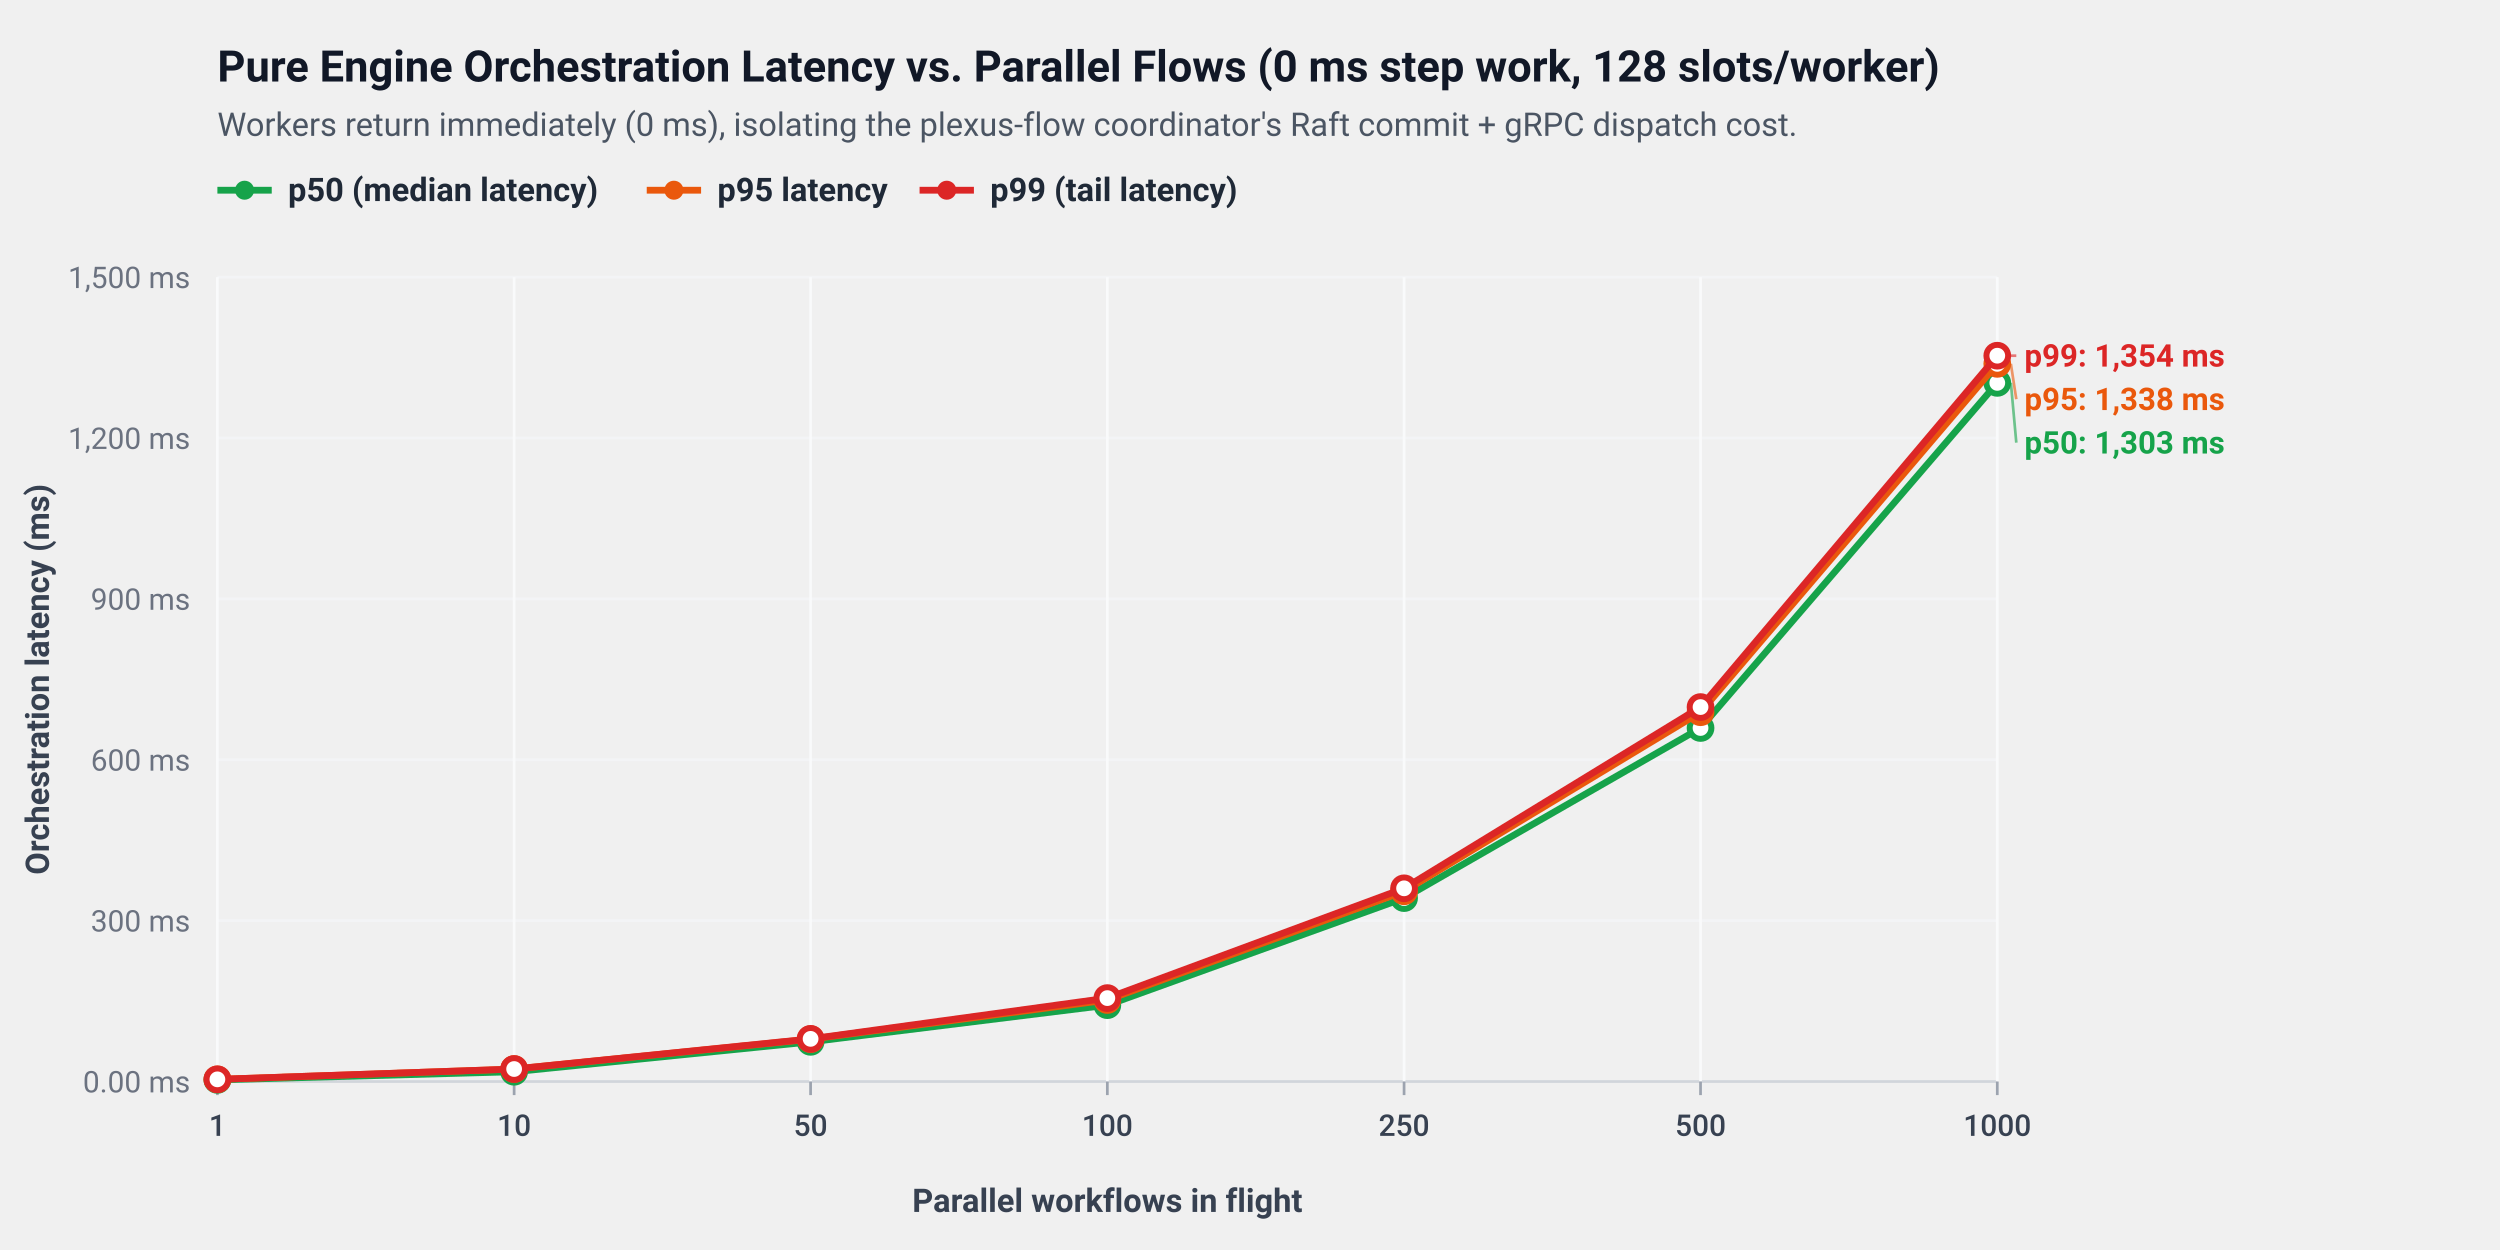
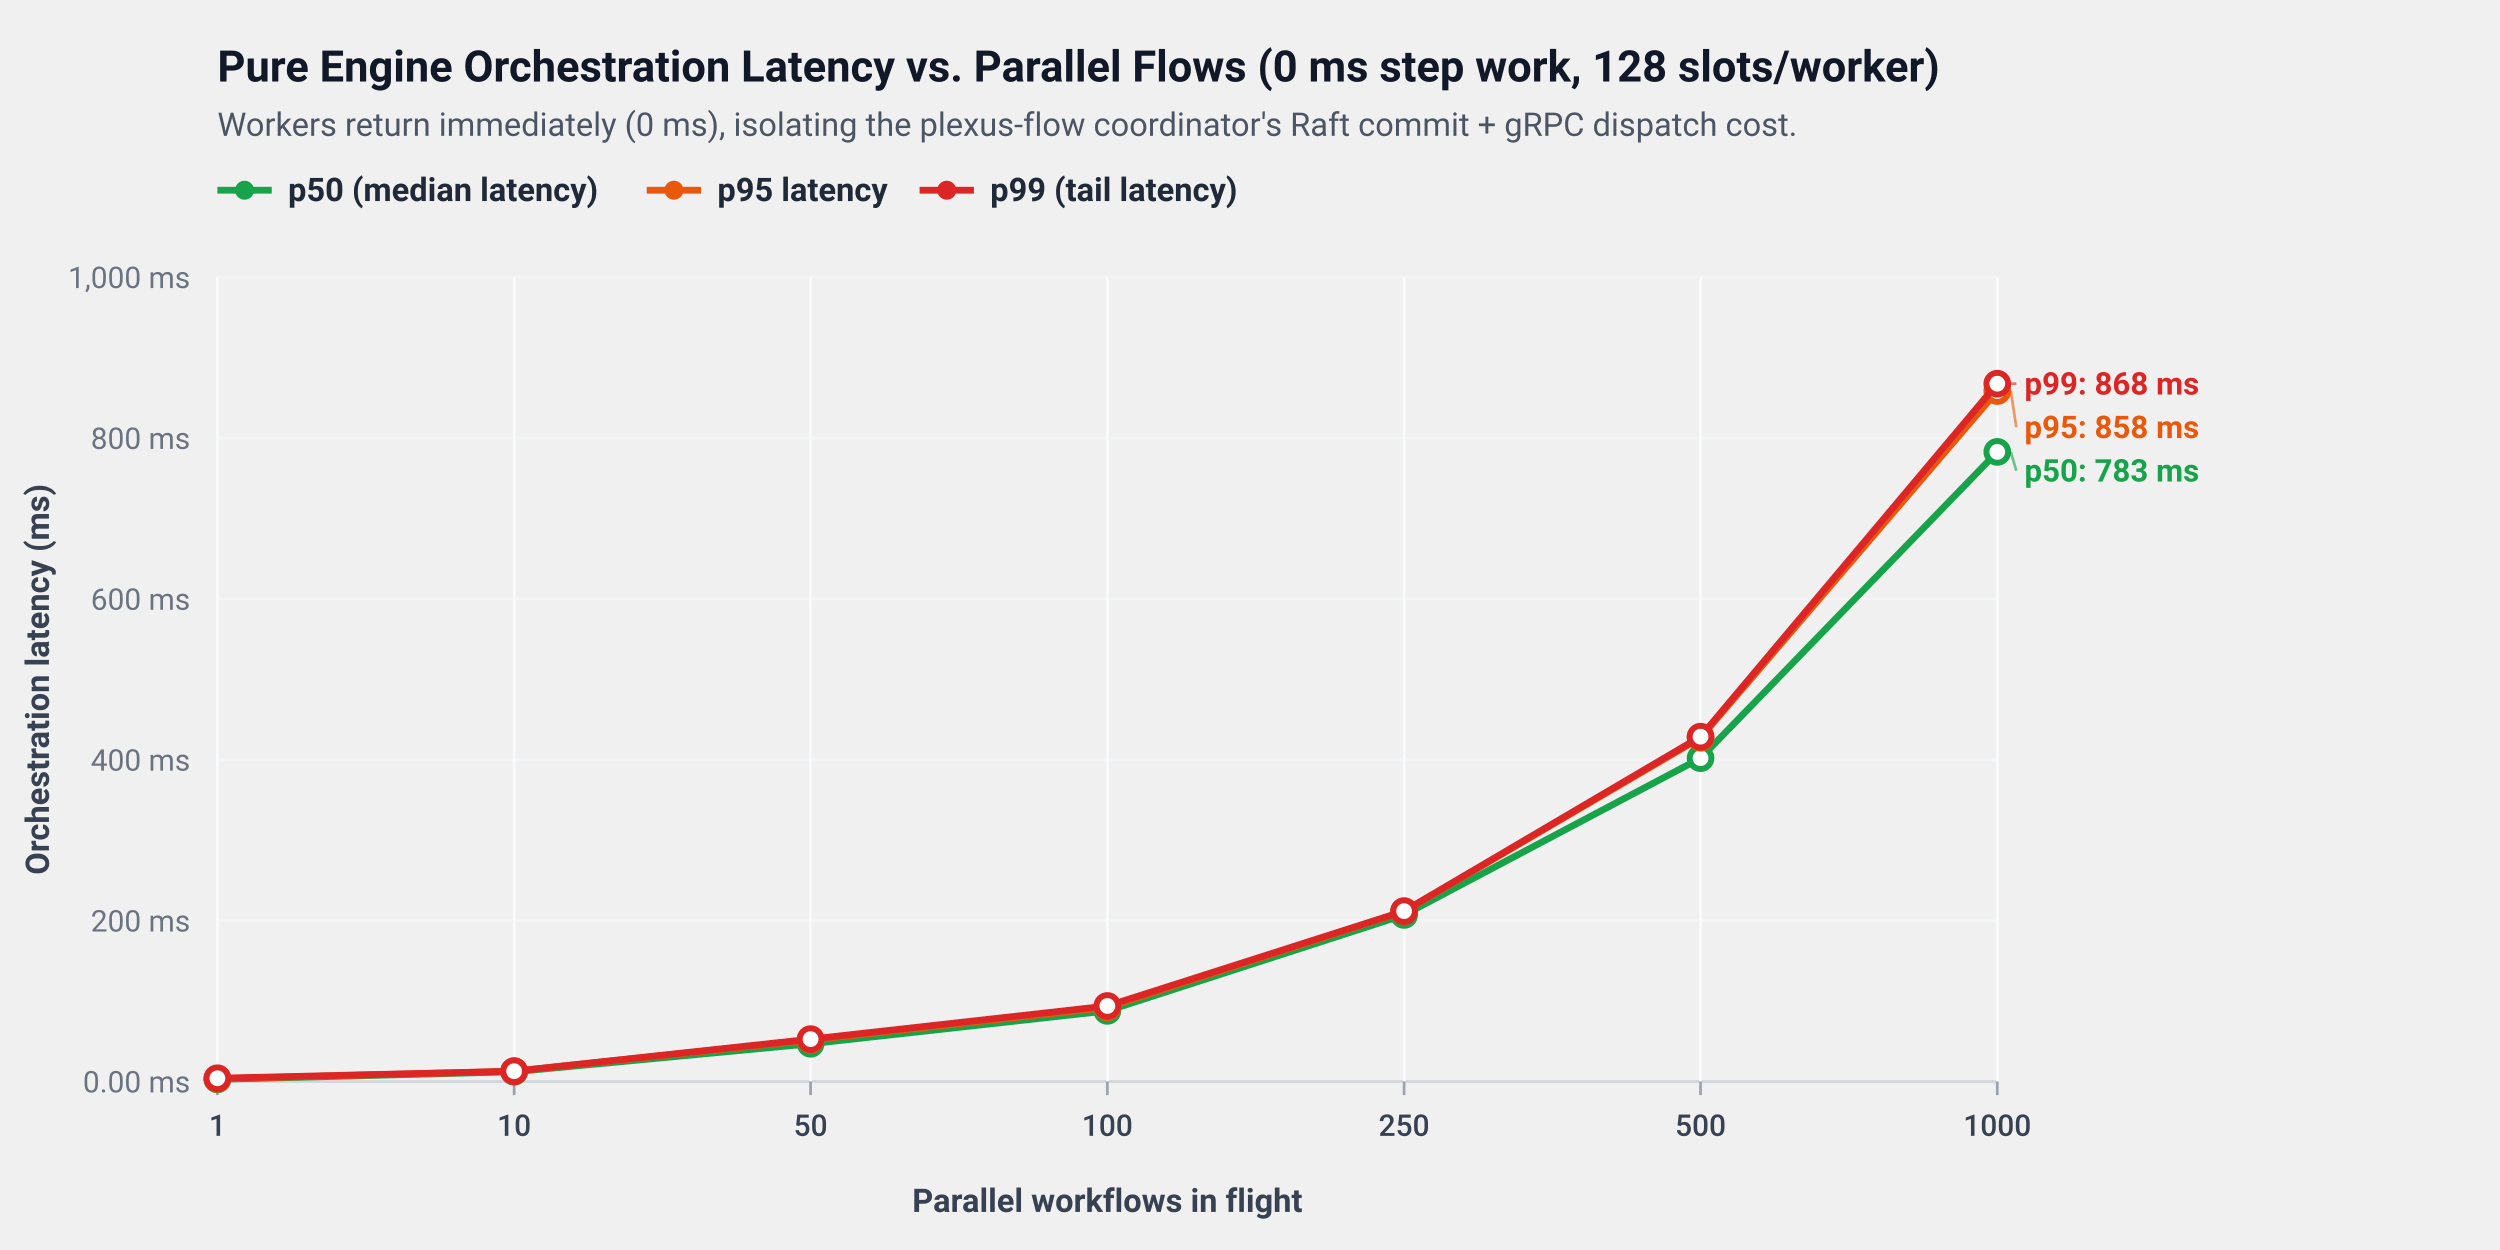
<svg xmlns="http://www.w3.org/2000/svg" viewBox="0 0 920 460" width="100%" style="font-family: -apple-system, BlinkMacSystemFont, 'Segoe UI', Roboto, Helvetica, Arial, sans-serif; background: #ffffff; border: 1px solid #e5e7eb; border-radius: 8px;">
  <text x="80" y="30" font-size="16" font-weight="700" fill="#111827">Pure Engine Orchestration Latency vs. Parallel Flows (0 ms step work, 128 slots/worker)</text>
  <text x="80" y="50" font-size="12" fill="#4b5563">Workers return immediately (0 ms), isolating the plexus-flow coordinator's Raft commit + gRPC dispatch cost.</text>
  <line x1="80.0" y1="70" x2="100.0" y2="70" stroke="#16a34a" stroke-width="2.5" />
  <circle cx="90.0" cy="70" r="3.5" fill="#16a34a" />
  <text x="106.0" y="74" font-size="12" font-weight="600" fill="#1f2937">p50 (median latency)</text>
  <line x1="238.0" y1="70" x2="258.0" y2="70" stroke="#ea580c" stroke-width="2.5" />
  <circle cx="248.0" cy="70" r="3.5" fill="#ea580c" />
  <text x="264.0" y="74" font-size="12" font-weight="600" fill="#1f2937">p95 latency</text>
  <line x1="338.4" y1="70" x2="358.4" y2="70" stroke="#dc2626" stroke-width="2.5" />
  <circle cx="348.4" cy="70" r="3.5" fill="#dc2626" />
  <text x="364.4" y="74" font-size="12" font-weight="600" fill="#1f2937">p99 (tail latency)</text>
  <line x1="80" y1="398.0" x2="735" y2="398.0" stroke="#d1d5db" stroke-width="1" />
  <text x="70" y="402.0" font-size="11" fill="#6b7280" text-anchor="end">0.00 ms</text>
  <line x1="80" y1="338.8" x2="735" y2="338.8" stroke="#f3f4f6" stroke-width="1" />
-   <text x="70" y="342.8" font-size="11" fill="#6b7280" text-anchor="end">300 ms</text>
+   <text x="70" y="342.8" font-size="11" fill="#6b7280" text-anchor="end">200 ms</text>
  <line x1="80" y1="279.6" x2="735" y2="279.6" stroke="#f3f4f6" stroke-width="1" />
-   <text x="70" y="283.6" font-size="11" fill="#6b7280" text-anchor="end">600 ms</text>
+   <text x="70" y="283.6" font-size="11" fill="#6b7280" text-anchor="end">400 ms</text>
  <line x1="80" y1="220.4" x2="735" y2="220.4" stroke="#f3f4f6" stroke-width="1" />
-   <text x="70" y="224.4" font-size="11" fill="#6b7280" text-anchor="end">900 ms</text>
+   <text x="70" y="224.4" font-size="11" fill="#6b7280" text-anchor="end">600 ms</text>
  <line x1="80" y1="161.2" x2="735" y2="161.2" stroke="#f3f4f6" stroke-width="1" />
-   <text x="70" y="165.2" font-size="11" fill="#6b7280" text-anchor="end">1,200 ms</text>
+   <text x="70" y="165.2" font-size="11" fill="#6b7280" text-anchor="end">800 ms</text>
  <line x1="80" y1="102.0" x2="735" y2="102.0" stroke="#f3f4f6" stroke-width="1" />
-   <text x="70" y="106.0" font-size="11" fill="#6b7280" text-anchor="end">1,500 ms</text>
+   <text x="70" y="106.0" font-size="11" fill="#6b7280" text-anchor="end">1,000 ms</text>
  <line x1="80.0" y1="102" x2="80.0" y2="398" stroke="#f9fafb" stroke-width="1" />
  <line x1="80.0" y1="398" x2="80.0" y2="403" stroke="#9ca3af" stroke-width="1" />
  <text x="80.0" y="418" font-size="11" font-weight="500" fill="#374151" text-anchor="middle">1</text>
  <line x1="189.2" y1="102" x2="189.2" y2="398" stroke="#f9fafb" stroke-width="1" />
  <line x1="189.2" y1="398" x2="189.2" y2="403" stroke="#9ca3af" stroke-width="1" />
  <text x="189.2" y="418" font-size="11" font-weight="500" fill="#374151" text-anchor="middle">10</text>
  <line x1="298.3" y1="102" x2="298.3" y2="398" stroke="#f9fafb" stroke-width="1" />
  <line x1="298.3" y1="398" x2="298.3" y2="403" stroke="#9ca3af" stroke-width="1" />
  <text x="298.3" y="418" font-size="11" font-weight="500" fill="#374151" text-anchor="middle">50</text>
  <line x1="407.5" y1="102" x2="407.5" y2="398" stroke="#f9fafb" stroke-width="1" />
  <line x1="407.5" y1="398" x2="407.5" y2="403" stroke="#9ca3af" stroke-width="1" />
  <text x="407.5" y="418" font-size="11" font-weight="500" fill="#374151" text-anchor="middle">100</text>
  <line x1="516.7" y1="102" x2="516.7" y2="398" stroke="#f9fafb" stroke-width="1" />
  <line x1="516.7" y1="398" x2="516.7" y2="403" stroke="#9ca3af" stroke-width="1" />
  <text x="516.7" y="418" font-size="11" font-weight="500" fill="#374151" text-anchor="middle">250</text>
  <line x1="625.8" y1="102" x2="625.8" y2="398" stroke="#f9fafb" stroke-width="1" />
  <line x1="625.8" y1="398" x2="625.8" y2="403" stroke="#9ca3af" stroke-width="1" />
  <text x="625.8" y="418" font-size="11" font-weight="500" fill="#374151" text-anchor="middle">500</text>
  <line x1="735.0" y1="102" x2="735.0" y2="398" stroke="#f9fafb" stroke-width="1" />
  <line x1="735.0" y1="398" x2="735.0" y2="403" stroke="#9ca3af" stroke-width="1" />
  <text x="735.0" y="418" font-size="11" font-weight="500" fill="#374151" text-anchor="middle">1000</text>
  <text x="407.5" y="446" font-size="12" font-weight="600" fill="#374151" text-anchor="middle">Parallel workflows in flight</text>
  <text x="18" y="250.0" font-size="12" font-weight="600" fill="#374151" text-anchor="middle" transform="rotate(-90 18 250.0)">Orchestration latency (ms)</text>
-   <polyline fill="none" stroke="#16a34a" stroke-width="2.5" points="80.0,397.4 189.2,394.4 298.3,383.4 407.5,369.9 516.7,330.5 625.8,267.9 735.0,140.9" />
-   <circle cx="80.0" cy="397.4" r="4" fill="#ffffff" stroke="#16a34a" stroke-width="2.2" />
+   <polyline fill="none" stroke="#16a34a" stroke-width="2.5" points="80.0,397.2 189.2,394.4 298.3,384.1 407.5,372.0 516.7,336.7 625.8,279.0 735.0,166.3" />
+   <circle cx="80.0" cy="397.2" r="4" fill="#ffffff" stroke="#16a34a" stroke-width="2.2" />
  <circle cx="189.2" cy="394.4" r="4" fill="#ffffff" stroke="#16a34a" stroke-width="2.2" />
-   <circle cx="298.3" cy="383.4" r="4" fill="#ffffff" stroke="#16a34a" stroke-width="2.2" />
-   <circle cx="407.5" cy="369.9" r="4" fill="#ffffff" stroke="#16a34a" stroke-width="2.2" />
-   <circle cx="516.7" cy="330.5" r="4" fill="#ffffff" stroke="#16a34a" stroke-width="2.2" />
-   <circle cx="625.8" cy="267.9" r="4" fill="#ffffff" stroke="#16a34a" stroke-width="2.2" />
-   <circle cx="735.0" cy="140.9" r="4" fill="#ffffff" stroke="#16a34a" stroke-width="2.2" />
-   <polyline fill="none" stroke="#ea580c" stroke-width="2.5" points="80.0,397.2 189.2,393.4 298.3,382.4 407.5,368.0 516.7,328.0 625.8,262.1 735.0,133.9" />
-   <circle cx="80.0" cy="397.2" r="4" fill="#ffffff" stroke="#ea580c" stroke-width="2.2" />
-   <circle cx="189.2" cy="393.4" r="4" fill="#ffffff" stroke="#ea580c" stroke-width="2.2" />
-   <circle cx="298.3" cy="382.4" r="4" fill="#ffffff" stroke="#ea580c" stroke-width="2.2" />
-   <circle cx="407.5" cy="368.0" r="4" fill="#ffffff" stroke="#ea580c" stroke-width="2.2" />
-   <circle cx="516.7" cy="328.0" r="4" fill="#ffffff" stroke="#ea580c" stroke-width="2.2" />
-   <circle cx="625.8" cy="262.1" r="4" fill="#ffffff" stroke="#ea580c" stroke-width="2.2" />
-   <circle cx="735.0" cy="133.9" r="4" fill="#ffffff" stroke="#ea580c" stroke-width="2.2" />
-   <polyline fill="none" stroke="#dc2626" stroke-width="2.5" points="80.0,397.2 189.2,393.4 298.3,382.3 407.5,367.3 516.7,326.9 625.8,260.2 735.0,130.9" />
-   <circle cx="80.0" cy="397.2" r="4" fill="#ffffff" stroke="#dc2626" stroke-width="2.2" />
-   <circle cx="189.2" cy="393.4" r="4" fill="#ffffff" stroke="#dc2626" stroke-width="2.2" />
-   <circle cx="298.3" cy="382.3" r="4" fill="#ffffff" stroke="#dc2626" stroke-width="2.2" />
-   <circle cx="407.5" cy="367.3" r="4" fill="#ffffff" stroke="#dc2626" stroke-width="2.2" />
-   <circle cx="516.7" cy="326.9" r="4" fill="#ffffff" stroke="#dc2626" stroke-width="2.2" />
-   <circle cx="625.8" cy="260.2" r="4" fill="#ffffff" stroke="#dc2626" stroke-width="2.2" />
-   <circle cx="735.0" cy="130.9" r="4" fill="#ffffff" stroke="#dc2626" stroke-width="2.2" />
-   <line x1="740.0" y1="130.9" x2="742.0" y2="130.9" stroke="#dc2626" stroke-width="1" stroke-opacity="0.6" />
-   <text x="745.0" y="134.9" font-size="11.5" font-weight="600" fill="#dc2626">p99: 1,354 ms</text>
-   <line x1="740.0" y1="133.9" x2="742.0" y2="146.9" stroke="#ea580c" stroke-width="1" stroke-opacity="0.6" />
-   <text x="745.0" y="150.9" font-size="11.5" font-weight="600" fill="#ea580c">p95: 1,338 ms</text>
-   <line x1="740.0" y1="140.9" x2="742.0" y2="162.9" stroke="#16a34a" stroke-width="1" stroke-opacity="0.6" />
-   <text x="745.0" y="166.9" font-size="11.5" font-weight="600" fill="#16a34a">p50: 1,303 ms</text>
+   <circle cx="298.3" cy="384.1" r="4" fill="#ffffff" stroke="#16a34a" stroke-width="2.2" />
+   <circle cx="407.5" cy="372.0" r="4" fill="#ffffff" stroke="#16a34a" stroke-width="2.2" />
+   <circle cx="516.7" cy="336.7" r="4" fill="#ffffff" stroke="#16a34a" stroke-width="2.2" />
+   <circle cx="625.8" cy="279.0" r="4" fill="#ffffff" stroke="#16a34a" stroke-width="2.2" />
+   <circle cx="735.0" cy="166.3" r="4" fill="#ffffff" stroke="#16a34a" stroke-width="2.2" />
+   <polyline fill="none" stroke="#ea580c" stroke-width="2.5" points="80.0,397.0 189.2,394.2 298.3,382.7 407.5,370.7 516.7,335.4 625.8,271.5 735.0,143.9" />
+   <circle cx="80.0" cy="397.0" r="4" fill="#ffffff" stroke="#ea580c" stroke-width="2.2" />
+   <circle cx="189.2" cy="394.2" r="4" fill="#ffffff" stroke="#ea580c" stroke-width="2.2" />
+   <circle cx="298.3" cy="382.7" r="4" fill="#ffffff" stroke="#ea580c" stroke-width="2.2" />
+   <circle cx="407.5" cy="370.7" r="4" fill="#ffffff" stroke="#ea580c" stroke-width="2.2" />
+   <circle cx="516.7" cy="335.4" r="4" fill="#ffffff" stroke="#ea580c" stroke-width="2.2" />
+   <circle cx="625.8" cy="271.5" r="4" fill="#ffffff" stroke="#ea580c" stroke-width="2.2" />
+   <circle cx="735.0" cy="143.9" r="4" fill="#ffffff" stroke="#ea580c" stroke-width="2.2" />
+   <polyline fill="none" stroke="#dc2626" stroke-width="2.5" points="80.0,396.8 189.2,394.2 298.3,382.4 407.5,370.2 516.7,335.3 625.8,271.1 735.0,141.2" />
+   <circle cx="80.0" cy="396.8" r="4" fill="#ffffff" stroke="#dc2626" stroke-width="2.2" />
+   <circle cx="189.2" cy="394.2" r="4" fill="#ffffff" stroke="#dc2626" stroke-width="2.2" />
+   <circle cx="298.3" cy="382.4" r="4" fill="#ffffff" stroke="#dc2626" stroke-width="2.2" />
+   <circle cx="407.5" cy="370.2" r="4" fill="#ffffff" stroke="#dc2626" stroke-width="2.2" />
+   <circle cx="516.7" cy="335.3" r="4" fill="#ffffff" stroke="#dc2626" stroke-width="2.2" />
+   <circle cx="625.8" cy="271.1" r="4" fill="#ffffff" stroke="#dc2626" stroke-width="2.2" />
+   <circle cx="735.0" cy="141.2" r="4" fill="#ffffff" stroke="#dc2626" stroke-width="2.2" />
+   <line x1="740.0" y1="141.2" x2="742.0" y2="141.2" stroke="#dc2626" stroke-width="1" stroke-opacity="0.6" />
+   <text x="745.0" y="145.2" font-size="11.5" font-weight="600" fill="#dc2626">p99: 868 ms</text>
+   <line x1="740.0" y1="143.9" x2="742.0" y2="157.2" stroke="#ea580c" stroke-width="1" stroke-opacity="0.6" />
+   <text x="745.0" y="161.2" font-size="11.5" font-weight="600" fill="#ea580c">p95: 858 ms</text>
+   <line x1="740.0" y1="166.3" x2="742.0" y2="173.2" stroke="#16a34a" stroke-width="1" stroke-opacity="0.6" />
+   <text x="745.0" y="177.2" font-size="11.5" font-weight="600" fill="#16a34a">p50: 783 ms</text>
</svg>
